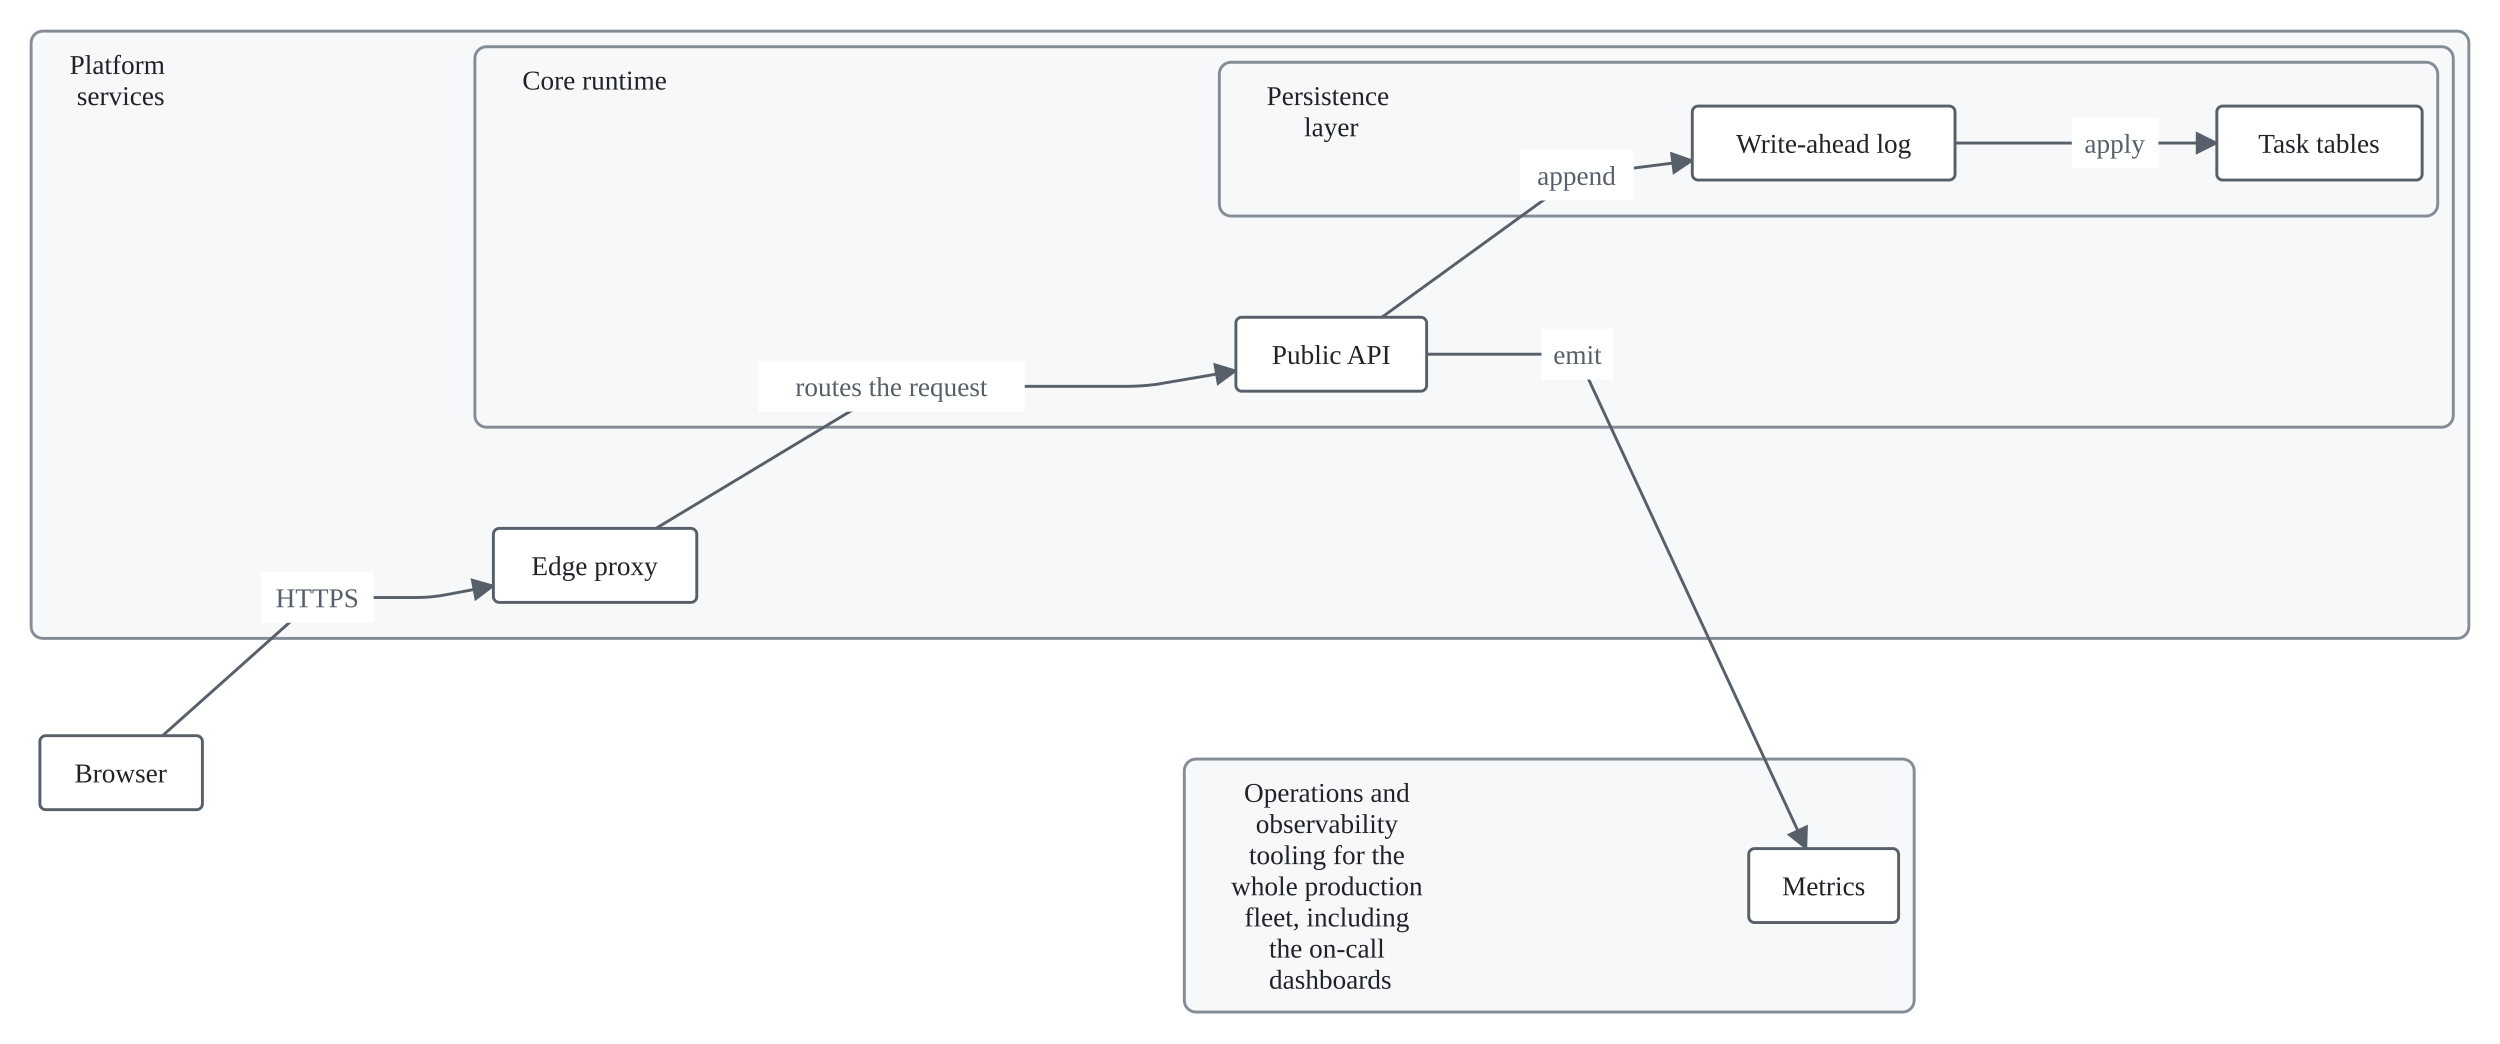
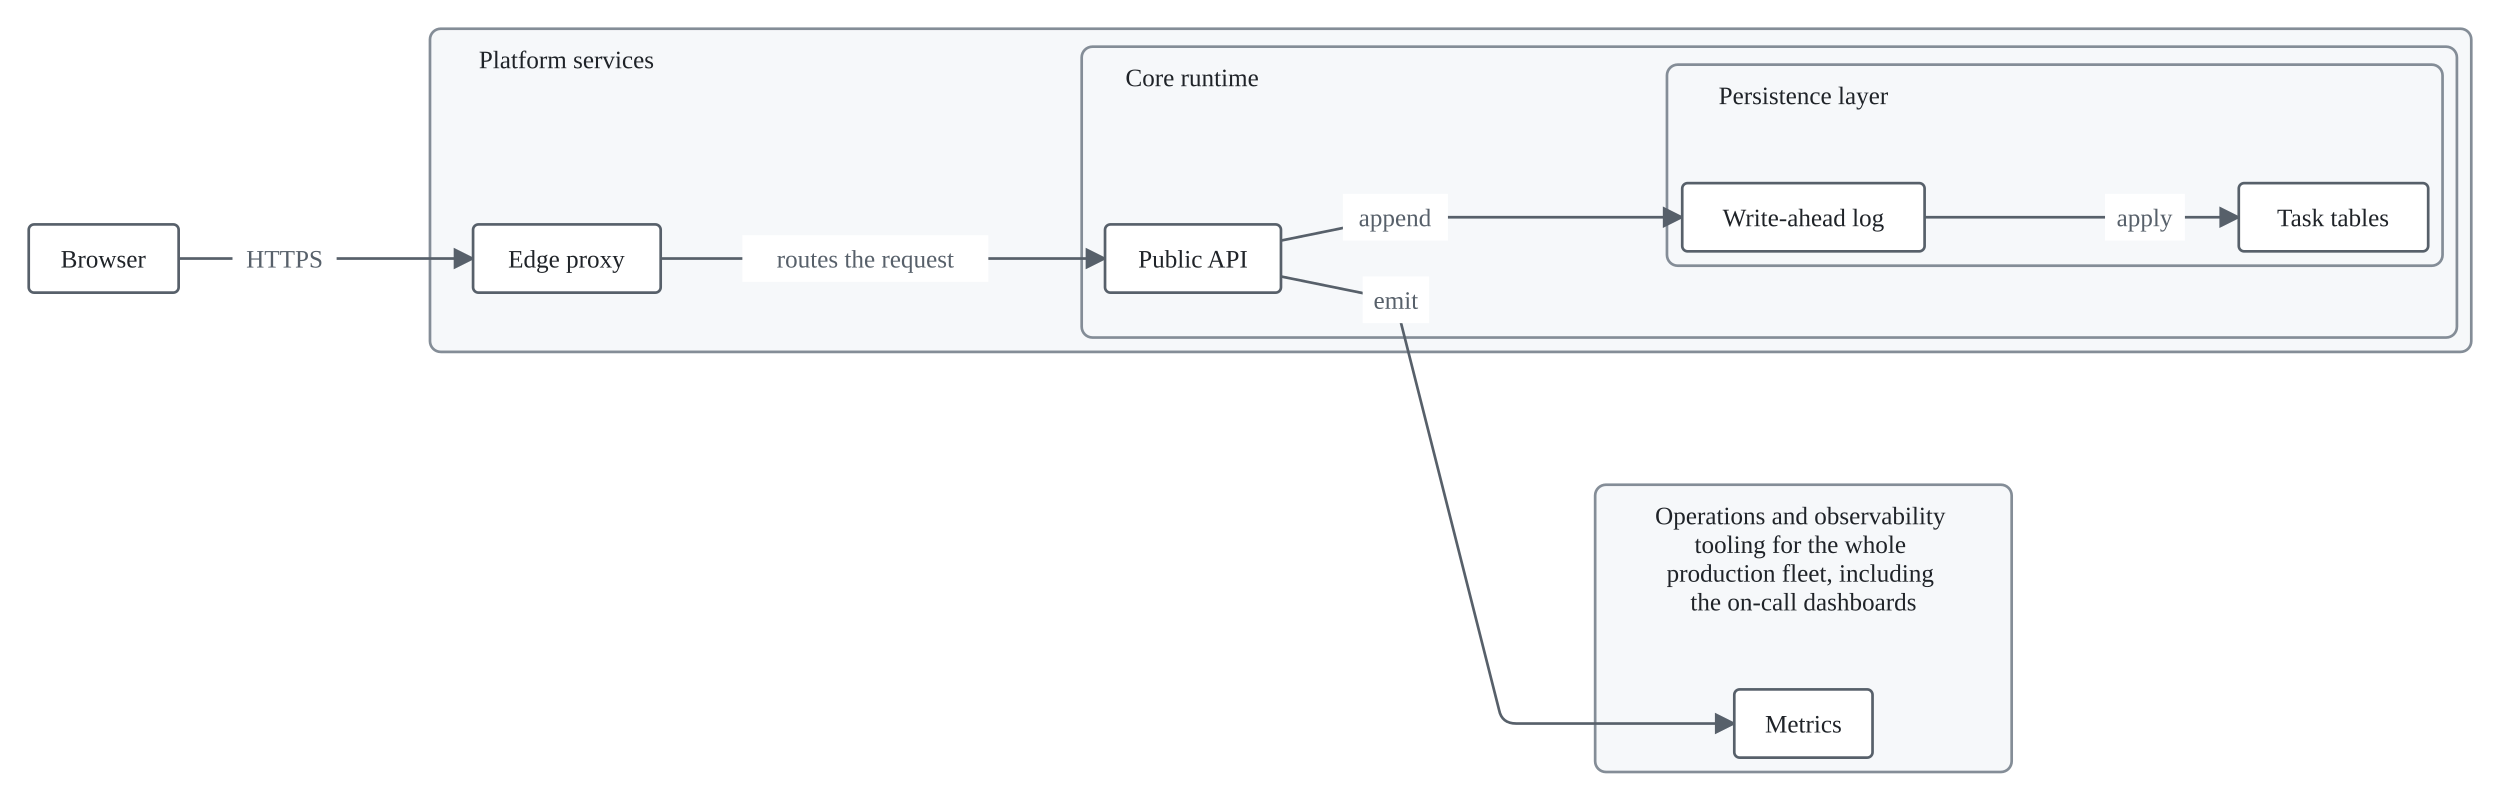
- <svg xmlns="http://www.w3.org/2000/svg" viewBox="0 0 1284.5 536" role="img" aria-labelledby="vd-title vd-desc" class="vd-diagram" style="font-family:var(--vd-font,Arimo,Arial,Liberation Sans,Helvetica,sans-serif);font-size:14px">
+ <svg xmlns="http://www.w3.org/2000/svg" viewBox="0 0 1392.5 446" role="img" aria-labelledby="vd-title vd-desc" class="vd-diagram" style="font-family:var(--vd-font,Arimo,Arial,Liberation Sans,Helvetica,sans-serif);font-size:14px">
  <defs>
    <marker id="vd-arrow" viewBox="0 0 10 10" refX="9" refY="5" markerWidth="8" markerHeight="8" orient="auto">
      <path d="M0 0L10 5L0 10z" style="fill:var(--vd-edge,#57606a)" />
    </marker>
  </defs>
  <g class="vd-containers">
-     <rect class="vd-container" x="16" y="16" width="1252.5" height="312" rx="6" style="fill:var(--vd-container-fill,#f6f8fa);stroke:var(--vd-container-stroke,#848d97);stroke-width:1.5" />
-     <text class="vd-container-label" x="62" y="38" text-anchor="middle" style="fill:var(--vd-text,#1f2328);stroke:none">
-       <tspan x="62" dy="0">Platform</tspan>
-       <tspan x="62" dy="16">services</tspan>
+     <rect class="vd-container" x="239.5" y="16" width="1137" height="180" rx="6" style="fill:var(--vd-container-fill,#f6f8fa);stroke:var(--vd-container-stroke,#848d97);stroke-width:1.5" />
+     <text class="vd-container-label" x="315.5" y="38" text-anchor="middle" style="fill:var(--vd-text,#1f2328);stroke:none">
+       <tspan x="315.5" dy="0">Platform services</tspan>
    </text>
-     <rect class="vd-container" x="608.5" y="390" width="375" height="130" rx="6" style="fill:var(--vd-container-fill,#f6f8fa);stroke:var(--vd-container-stroke,#848d97);stroke-width:1.5" />
-     <text class="vd-container-label" x="683.5" y="412" text-anchor="middle" style="fill:var(--vd-text,#1f2328);stroke:none">
-       <tspan x="683.5" dy="0">Operations and</tspan>
-       <tspan x="683.5" dy="16">observability</tspan>
-       <tspan x="683.5" dy="16">tooling for the</tspan>
-       <tspan x="683.5" dy="16">whole production</tspan>
-       <tspan x="683.5" dy="16">fleet, including</tspan>
-       <tspan x="683.5" dy="16">the on-call</tspan>
-       <tspan x="683.5" dy="16">dashboards</tspan>
+     <rect class="vd-container" x="888.5" y="270" width="232" height="160" rx="6" style="fill:var(--vd-container-fill,#f6f8fa);stroke:var(--vd-container-stroke,#848d97);stroke-width:1.5" />
+     <text class="vd-container-label" x="1004.5" y="292" text-anchor="middle" style="fill:var(--vd-text,#1f2328);stroke:none">
+       <tspan x="1004.5" dy="0">Operations and observability</tspan>
+       <tspan x="1004.5" dy="16">tooling for the whole</tspan>
+       <tspan x="1004.5" dy="16">production fleet, including</tspan>
+       <tspan x="1004.5" dy="16">the on-call dashboards</tspan>
    </text>
-     <rect class="vd-container" x="244" y="24" width="1016.5" height="195.5" rx="6" style="fill:var(--vd-container-fill,#f6f8fa);stroke:var(--vd-container-stroke,#848d97);stroke-width:1.5" />
-     <text class="vd-container-label" x="305.5" y="46" text-anchor="middle" style="fill:var(--vd-text,#1f2328);stroke:none">
-       <tspan x="305.5" dy="0">Core runtime</tspan>
+     <rect class="vd-container" x="602.5" y="26" width="766" height="162" rx="6" style="fill:var(--vd-container-fill,#f6f8fa);stroke:var(--vd-container-stroke,#848d97);stroke-width:1.5" />
+     <text class="vd-container-label" x="664" y="48" text-anchor="middle" style="fill:var(--vd-text,#1f2328);stroke:none">
+       <tspan x="664" dy="0">Core runtime</tspan>
    </text>
-     <rect class="vd-container" x="626.5" y="32" width="626" height="79" rx="6" style="fill:var(--vd-container-fill,#f6f8fa);stroke:var(--vd-container-stroke,#848d97);stroke-width:1.5" />
-     <text class="vd-container-label" x="684" y="54" text-anchor="middle" style="fill:var(--vd-text,#1f2328);stroke:none">
-       <tspan x="684" dy="0">Persistence</tspan>
-       <tspan x="684" dy="16">layer</tspan>
+     <rect class="vd-container" x="928.5" y="36" width="432" height="112" rx="6" style="fill:var(--vd-container-fill,#f6f8fa);stroke:var(--vd-container-stroke,#848d97);stroke-width:1.5" />
+     <text class="vd-container-label" x="1004.5" y="58" text-anchor="middle" style="fill:var(--vd-text,#1f2328);stroke:none">
+       <tspan x="1004.5" dy="0">Persistence layer</tspan>
    </text>
  </g>
  <g class="vd-edges" style="fill:none;stroke:var(--vd-edge,#57606a);stroke-width:1.5">
-     <path class="vd-edge" d="M83.5 378L157.5 312Q163 307 171 307L214 307Q222 307 229.5 305.5L253.5 301" marker-end="url(#vd-arrow)" />
-     <path class="vd-edge" d="M337 271.5L451.5 202.5Q458 198.5 466 198.5L556.5 198.5L578.5 198.5Q586.5 198.5 594 197.5L635 190.5" marker-end="url(#vd-arrow)" />
-     <path class="vd-edge" d="M710 163L804.5 94.5Q810.5 90 818.5 89L869.5 82.5" marker-end="url(#vd-arrow)" />
-     <path class="vd-edge" d="M1004.5 73.5L1034.5 73.5L1087 73.5L1139 73.5" marker-end="url(#vd-arrow)" />
-     <path class="vd-edge" d="M733 182L802.5 182Q810.5 182 813.5 189L928 436" marker-end="url(#vd-arrow)" />
+     <path class="vd-edge" d="M99.5 144L158.5 144L217.5 144L263.5 144" marker-end="url(#vd-arrow)" />
+     <path class="vd-edge" d="M368 144L482 144L580.5 144L615.5 144" marker-end="url(#vd-arrow)" />
+     <path class="vd-edge" d="M713.5 134L770 122.5Q777.5 121 785.5 121L836.5 121L866.5 121L937 121" marker-end="url(#vd-arrow)" />
+     <path class="vd-edge" d="M1072 121L1142.5 121L1195 121L1247 121" marker-end="url(#vd-arrow)" />
+     <path class="vd-edge" d="M713.5 154L770 165.5Q777.5 167 779 174.5L835 395.5Q836.5 403 844.5 403L866.5 403L966 403" marker-end="url(#vd-arrow)" />
  </g>
  <g class="vd-nodes">
    <g class="vd-node">
-       <rect class="vd-node-shape" x="20.5" y="378" width="83.5" height="38" rx="3" style="fill:var(--vd-node-fill,#fff);stroke:var(--vd-node-stroke,#57606a);stroke-width:1.5" />
-       <text class="vd-label" x="62" y="402" text-anchor="middle" style="fill:var(--vd-text,#1f2328);stroke:none">
-         <tspan x="62" dy="0">Browser</tspan>
+       <rect class="vd-node-shape" x="16" y="125" width="83.5" height="38" rx="3" style="fill:var(--vd-node-fill,#fff);stroke:var(--vd-node-stroke,#57606a);stroke-width:1.5" />
+       <text class="vd-label" x="57.5" y="149" text-anchor="middle" style="fill:var(--vd-text,#1f2328);stroke:none">
+         <tspan x="57.5" dy="0">Browser</tspan>
      </text>
    </g>
    <g class="vd-node">
-       <rect class="vd-node-shape" x="253.5" y="271.5" width="104.5" height="38" rx="3" style="fill:var(--vd-node-fill,#fff);stroke:var(--vd-node-stroke,#57606a);stroke-width:1.5" />
-       <text class="vd-label" x="305.5" y="295.5" text-anchor="middle" style="fill:var(--vd-text,#1f2328);stroke:none">
-         <tspan x="305.5" dy="0">Edge proxy</tspan>
+       <rect class="vd-node-shape" x="263.5" y="125" width="104.5" height="38" rx="3" style="fill:var(--vd-node-fill,#fff);stroke:var(--vd-node-stroke,#57606a);stroke-width:1.5" />
+       <text class="vd-label" x="315.5" y="149" text-anchor="middle" style="fill:var(--vd-text,#1f2328);stroke:none">
+         <tspan x="315.5" dy="0">Edge proxy</tspan>
      </text>
    </g>
    <g class="vd-node">
-       <rect class="vd-node-shape" x="635" y="163" width="98" height="38" rx="3" style="fill:var(--vd-node-fill,#fff);stroke:var(--vd-node-stroke,#57606a);stroke-width:1.5" />
-       <text class="vd-label" x="684" y="187" text-anchor="middle" style="fill:var(--vd-text,#1f2328);stroke:none">
-         <tspan x="684" dy="0">Public API</tspan>
+       <rect class="vd-node-shape" x="615.5" y="125" width="98" height="38" rx="3" style="fill:var(--vd-node-fill,#fff);stroke:var(--vd-node-stroke,#57606a);stroke-width:1.5" />
+       <text class="vd-label" x="664.5" y="149" text-anchor="middle" style="fill:var(--vd-text,#1f2328);stroke:none">
+         <tspan x="664.5" dy="0">Public API</tspan>
      </text>
    </g>
    <g class="vd-node">
-       <rect class="vd-node-shape" x="869.5" y="54.5" width="135" height="38" rx="3" style="fill:var(--vd-node-fill,#fff);stroke:var(--vd-node-stroke,#57606a);stroke-width:1.5" />
-       <text class="vd-label" x="937" y="78.5" text-anchor="middle" style="fill:var(--vd-text,#1f2328);stroke:none">
-         <tspan x="937" dy="0">Write-ahead log</tspan>
+       <rect class="vd-node-shape" x="937" y="102" width="135" height="38" rx="3" style="fill:var(--vd-node-fill,#fff);stroke:var(--vd-node-stroke,#57606a);stroke-width:1.5" />
+       <text class="vd-label" x="1004.5" y="126" text-anchor="middle" style="fill:var(--vd-text,#1f2328);stroke:none">
+         <tspan x="1004.5" dy="0">Write-ahead log</tspan>
      </text>
    </g>
    <g class="vd-node">
-       <rect class="vd-node-shape" x="1139" y="54.5" width="105.5" height="38" rx="3" style="fill:var(--vd-node-fill,#fff);stroke:var(--vd-node-stroke,#57606a);stroke-width:1.5" />
-       <text class="vd-label" x="1191.5" y="78.5" text-anchor="middle" style="fill:var(--vd-text,#1f2328);stroke:none">
-         <tspan x="1191.5" dy="0">Task tables</tspan>
+       <rect class="vd-node-shape" x="1247" y="102" width="105.5" height="38" rx="3" style="fill:var(--vd-node-fill,#fff);stroke:var(--vd-node-stroke,#57606a);stroke-width:1.5" />
+       <text class="vd-label" x="1299.5" y="126" text-anchor="middle" style="fill:var(--vd-text,#1f2328);stroke:none">
+         <tspan x="1299.5" dy="0">Task tables</tspan>
      </text>
    </g>
    <g class="vd-node">
-       <rect class="vd-node-shape" x="898.5" y="436" width="77" height="38" rx="3" style="fill:var(--vd-node-fill,#fff);stroke:var(--vd-node-stroke,#57606a);stroke-width:1.5" />
-       <text class="vd-label" x="937" y="460" text-anchor="middle" style="fill:var(--vd-text,#1f2328);stroke:none">
-         <tspan x="937" dy="0">Metrics</tspan>
+       <rect class="vd-node-shape" x="966" y="384" width="77" height="38" rx="3" style="fill:var(--vd-node-fill,#fff);stroke:var(--vd-node-stroke,#57606a);stroke-width:1.5" />
+       <text class="vd-label" x="1004.5" y="408" text-anchor="middle" style="fill:var(--vd-text,#1f2328);stroke:none">
+         <tspan x="1004.5" dy="0">Metrics</tspan>
      </text>
    </g>
  </g>
  <g class="vd-edge-labels">
-     <rect class="vd-edge-label-bg" x="134" y="294" width="58" height="26" style="fill:var(--vd-bg,#fff);stroke:none" />
-     <text class="vd-edge-label" x="163" y="312" text-anchor="middle" style="fill:var(--vd-muted,#57606a);stroke:none">
-       <tspan x="163" dy="0">HTTPS</tspan>
+     <rect class="vd-edge-label-bg" x="129.5" y="131" width="58" height="26" style="fill:var(--vd-bg,#fff);stroke:none" />
+     <text class="vd-edge-label" x="158.5" y="149" text-anchor="middle" style="fill:var(--vd-muted,#57606a);stroke:none">
+       <tspan x="158.5" dy="0">HTTPS</tspan>
    </text>
-     <rect class="vd-edge-label-bg" x="389.5" y="185.5" width="137" height="26" style="fill:var(--vd-bg,#fff);stroke:none" />
-     <text class="vd-edge-label" x="458" y="203.5" text-anchor="middle" style="fill:var(--vd-muted,#57606a);stroke:none">
-       <tspan x="458" dy="0">routes the request</tspan>
+     <rect class="vd-edge-label-bg" x="413.5" y="131" width="137" height="26" style="fill:var(--vd-bg,#fff);stroke:none" />
+     <text class="vd-edge-label" x="482" y="149" text-anchor="middle" style="fill:var(--vd-muted,#57606a);stroke:none">
+       <tspan x="482" dy="0">routes the request</tspan>
    </text>
-     <rect class="vd-edge-label-bg" x="781" y="77" width="58.5" height="26" style="fill:var(--vd-bg,#fff);stroke:none" />
-     <text class="vd-edge-label" x="810" y="95" text-anchor="middle" style="fill:var(--vd-muted,#57606a);stroke:none">
-       <tspan x="810" dy="0">append</tspan>
+     <rect class="vd-edge-label-bg" x="748" y="108" width="58.5" height="26" style="fill:var(--vd-bg,#fff);stroke:none" />
+     <text class="vd-edge-label" x="777" y="126" text-anchor="middle" style="fill:var(--vd-muted,#57606a);stroke:none">
+       <tspan x="777" dy="0">append</tspan>
    </text>
-     <rect class="vd-edge-label-bg" x="1064.5" y="60.5" width="44.5" height="26" style="fill:var(--vd-bg,#fff);stroke:none" />
-     <text class="vd-edge-label" x="1086.5" y="78.5" text-anchor="middle" style="fill:var(--vd-muted,#57606a);stroke:none">
-       <tspan x="1086.5" dy="0">apply</tspan>
+     <rect class="vd-edge-label-bg" x="1172.5" y="108" width="44.5" height="26" style="fill:var(--vd-bg,#fff);stroke:none" />
+     <text class="vd-edge-label" x="1194.5" y="126" text-anchor="middle" style="fill:var(--vd-muted,#57606a);stroke:none">
+       <tspan x="1194.5" dy="0">apply</tspan>
    </text>
-     <rect class="vd-edge-label-bg" x="792" y="169" width="37" height="26" style="fill:var(--vd-bg,#fff);stroke:none" />
-     <text class="vd-edge-label" x="810.5" y="187" text-anchor="middle" style="fill:var(--vd-muted,#57606a);stroke:none">
-       <tspan x="810.5" dy="0">emit</tspan>
+     <rect class="vd-edge-label-bg" x="759" y="154" width="37" height="26" style="fill:var(--vd-bg,#fff);stroke:none" />
+     <text class="vd-edge-label" x="777.5" y="172" text-anchor="middle" style="fill:var(--vd-muted,#57606a);stroke:none">
+       <tspan x="777.5" dy="0">emit</tspan>
    </text>
  </g>
</svg>
